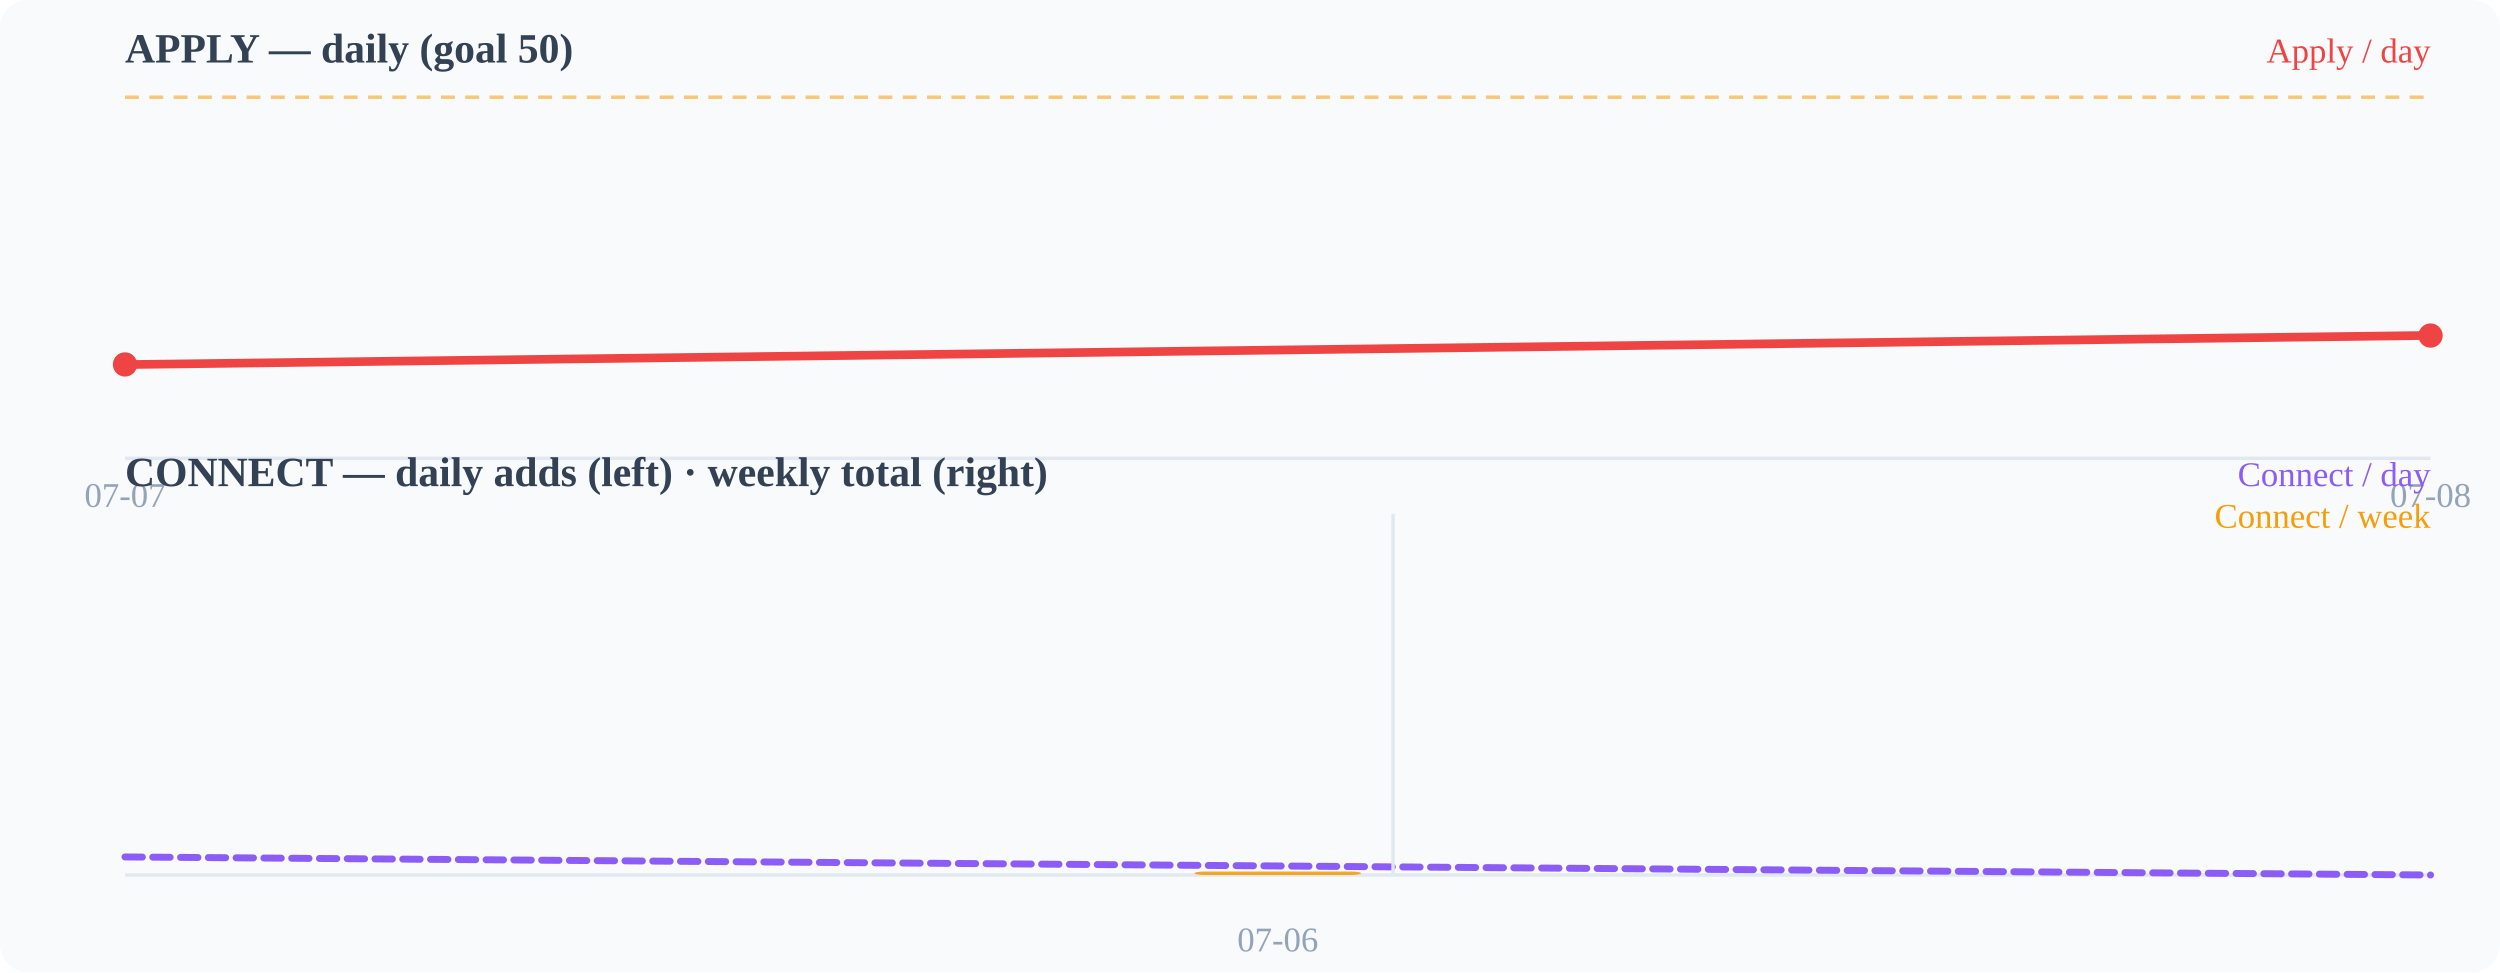
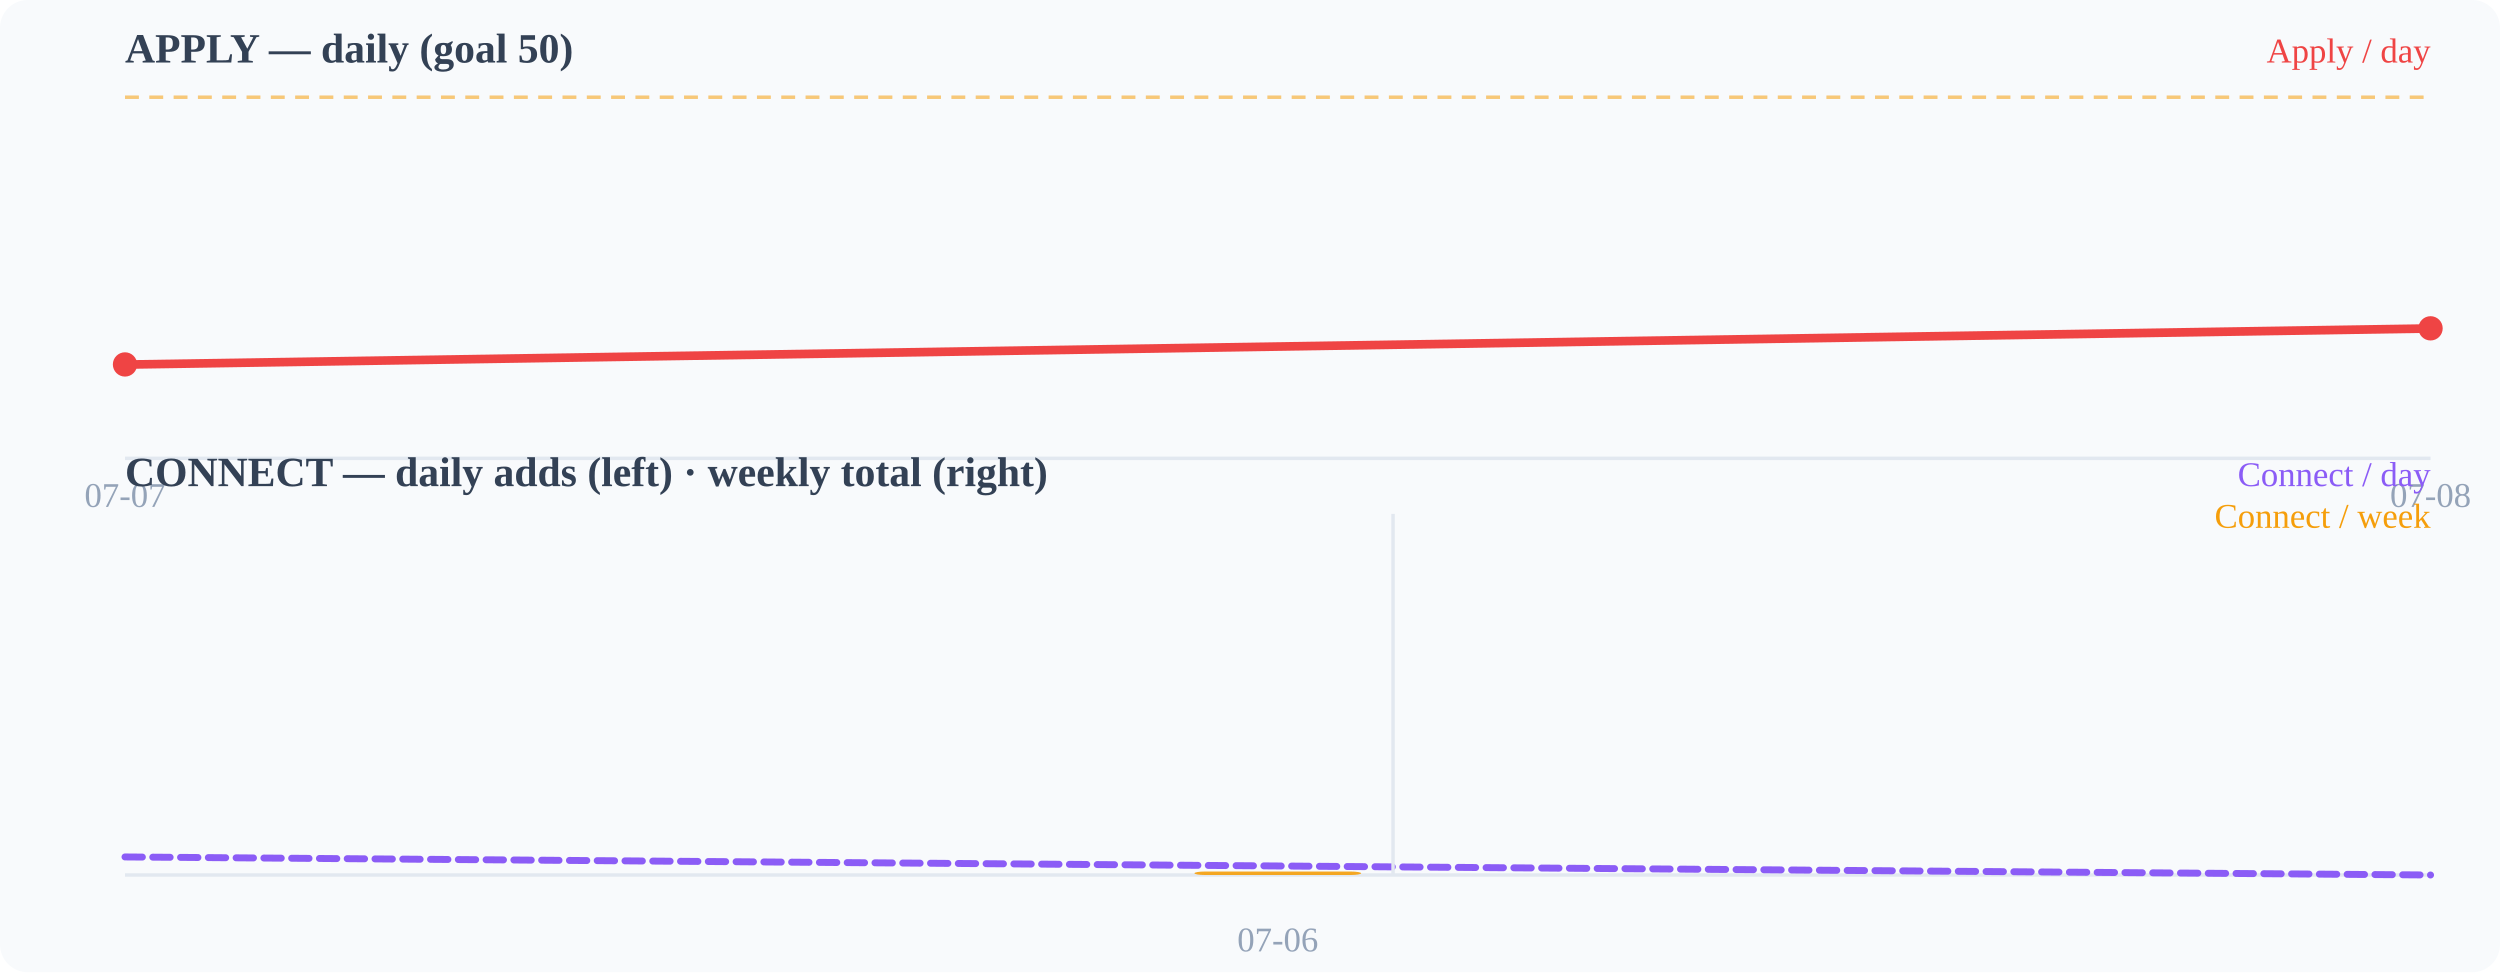
<svg xmlns="http://www.w3.org/2000/svg" width="720" height="280" viewBox="0 0 720 280">
  <rect width="720" height="280" fill="#f8fafc" rx="8" />
  <text x="36" y="18" font-size="12" font-weight="600" fill="#334155">APPLY — daily (goal 50)</text>
  <line x1="36" y1="132" x2="700" y2="132" stroke="#e2e8f0" stroke-width="1" />
  <line x1="36" y1="28.0" x2="700" y2="28.0" stroke="#f59e0b" stroke-width="1" stroke-dasharray="4 3" opacity="0.55" />
-   <polyline points="36.0,105.0 700.0,96.6" fill="none" stroke="#ef4444" stroke-width="2.5" stroke-linecap="round" stroke-linejoin="round" />
+   <polyline points="36.0,105.0 700.0,94.6" fill="none" stroke="#ef4444" stroke-width="2.5" stroke-linecap="round" stroke-linejoin="round" />
  <circle cx="36" cy="104.96" r="3.5" fill="#ef4444" />
-   <circle cx="700" cy="96.64" r="3.5" fill="#ef4444" />
+   <circle cx="700" cy="94.56" r="3.5" fill="#ef4444" />
  <text x="36" y="146" font-size="10" fill="#94a3b8" text-anchor="middle">07-07</text>
  <text x="700" y="146" font-size="10" fill="#94a3b8" text-anchor="middle">07-08</text>
  <text x="36" y="140" font-size="12" font-weight="600" fill="#334155">CONNECT — daily adds (left) · weekly total (right)</text>
  <line x1="36" y1="252" x2="700" y2="252" stroke="#e2e8f0" stroke-width="1" />
  <polyline points="36.0,246.8 700.0,252.0" fill="none" stroke="#8b5cf6" stroke-width="2" stroke-linecap="round" stroke-linejoin="round" stroke-dasharray="5 3" />
  <rect x="344.0" y="251.0" width="48" height="1.0" rx="3" fill="#f59e0b" opacity="0.9" />
  <line x1="401.2" y1="148" x2="401.2" y2="252" stroke="#e2e8f0" stroke-width="1" />
  <text x="368" y="274" font-size="10" fill="#94a3b8" text-anchor="middle">07-06</text>
  <text x="700" y="18" font-size="10" fill="#ef4444" text-anchor="end">Apply / day</text>
  <text x="700" y="140" font-size="10" fill="#8b5cf6" text-anchor="end">Connect / day</text>
  <text x="700" y="152" font-size="10" fill="#f59e0b" text-anchor="end">Connect / week</text>
</svg>
